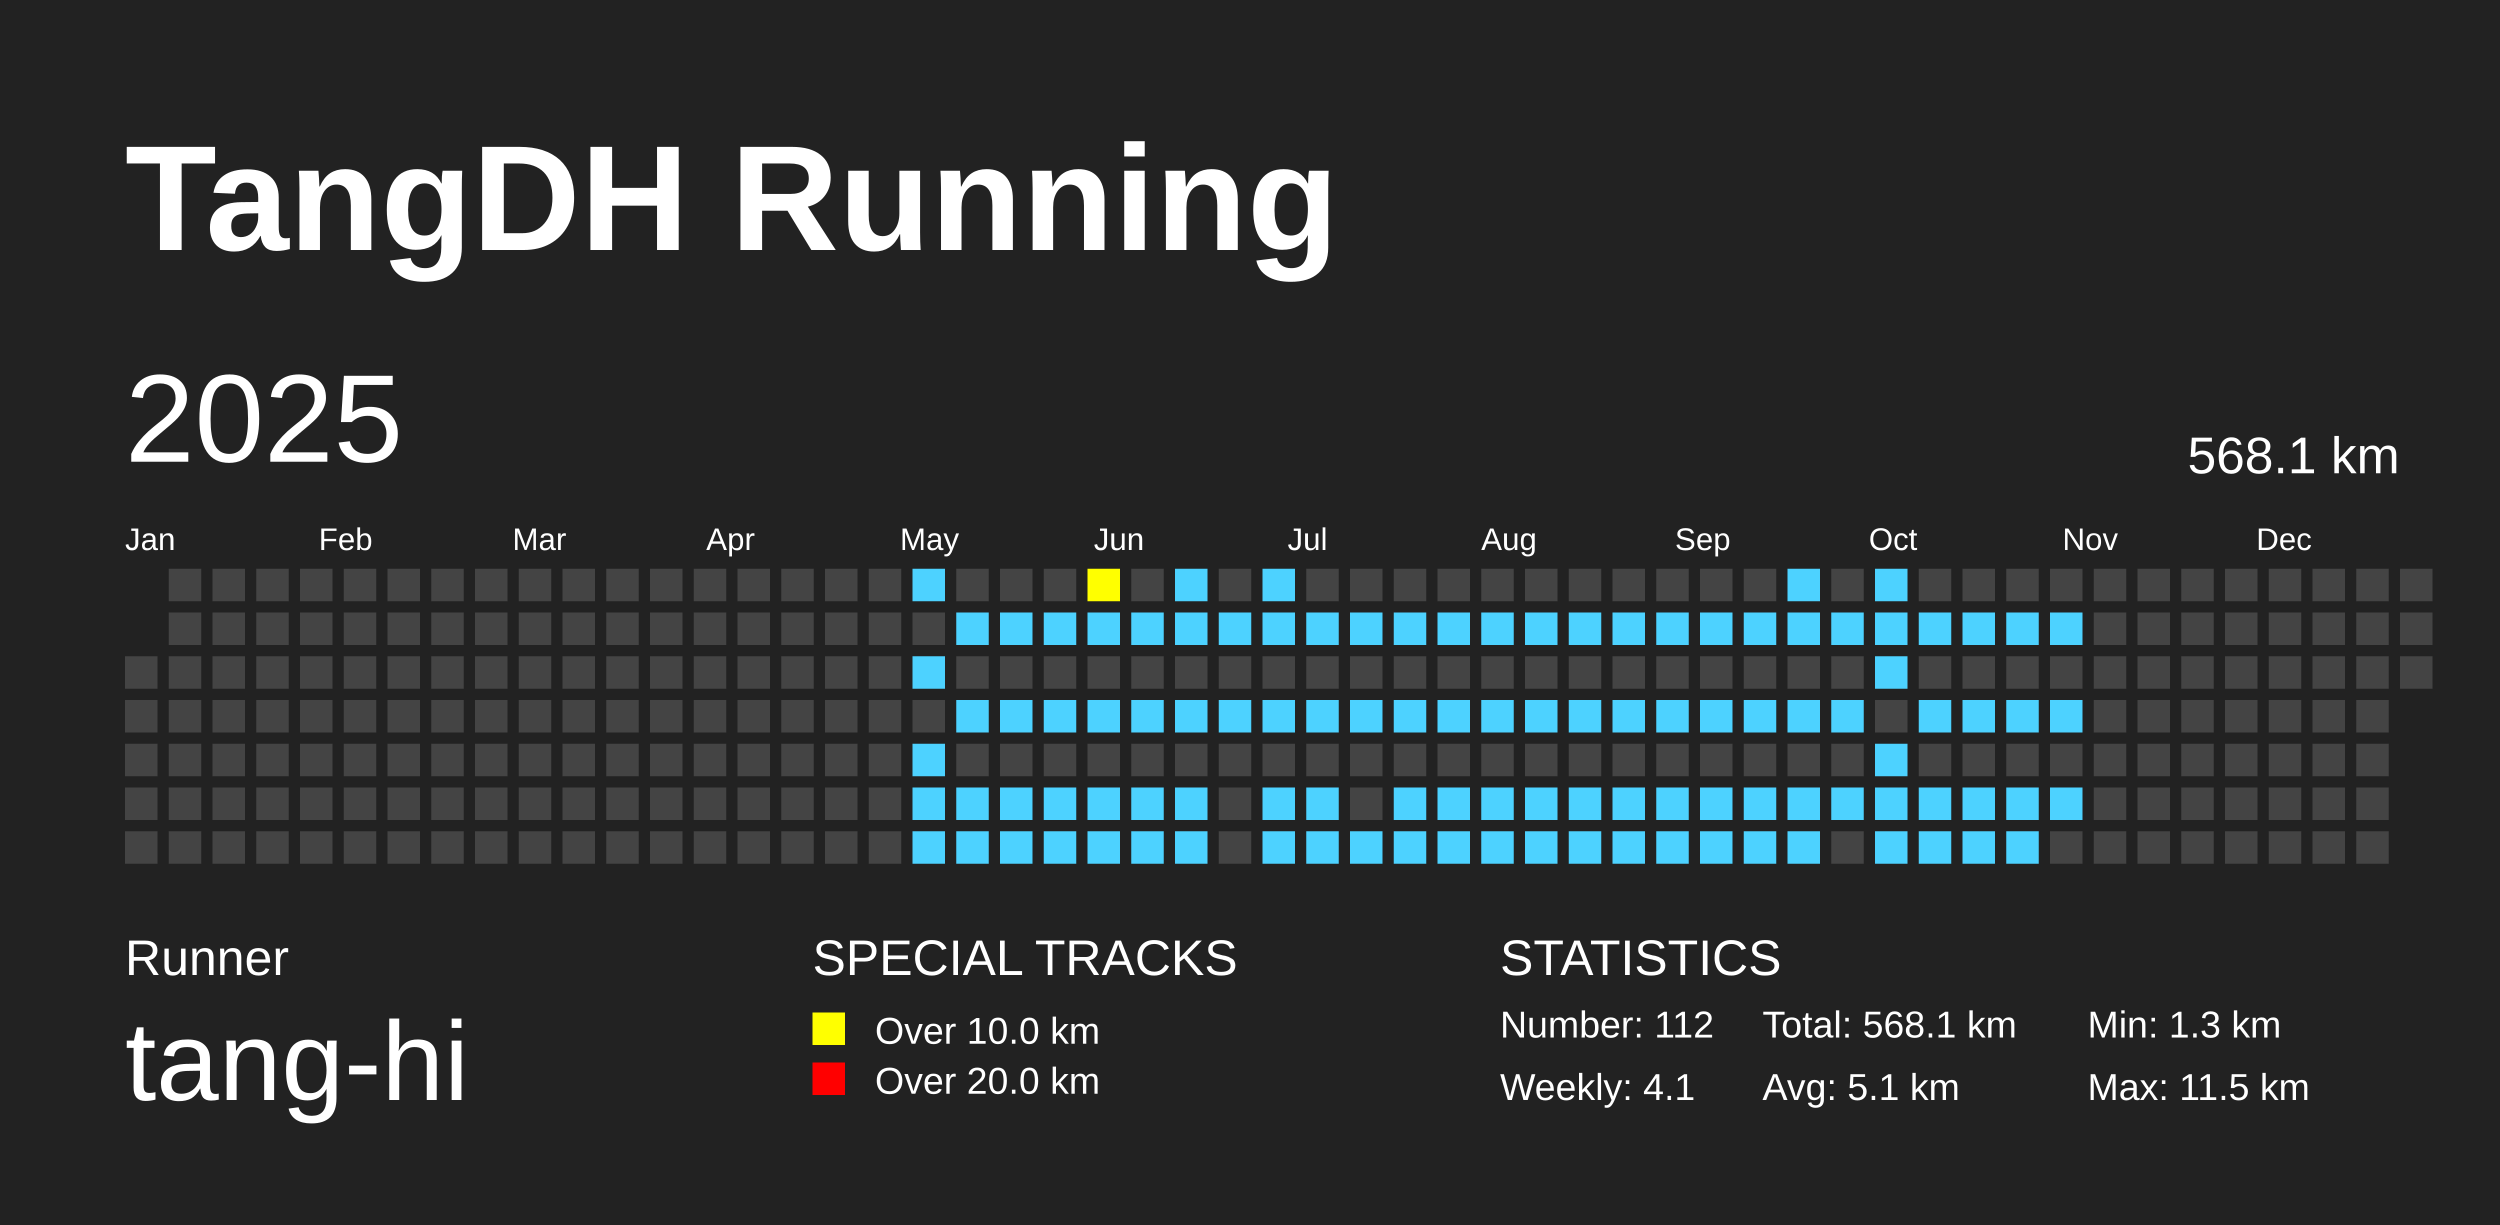
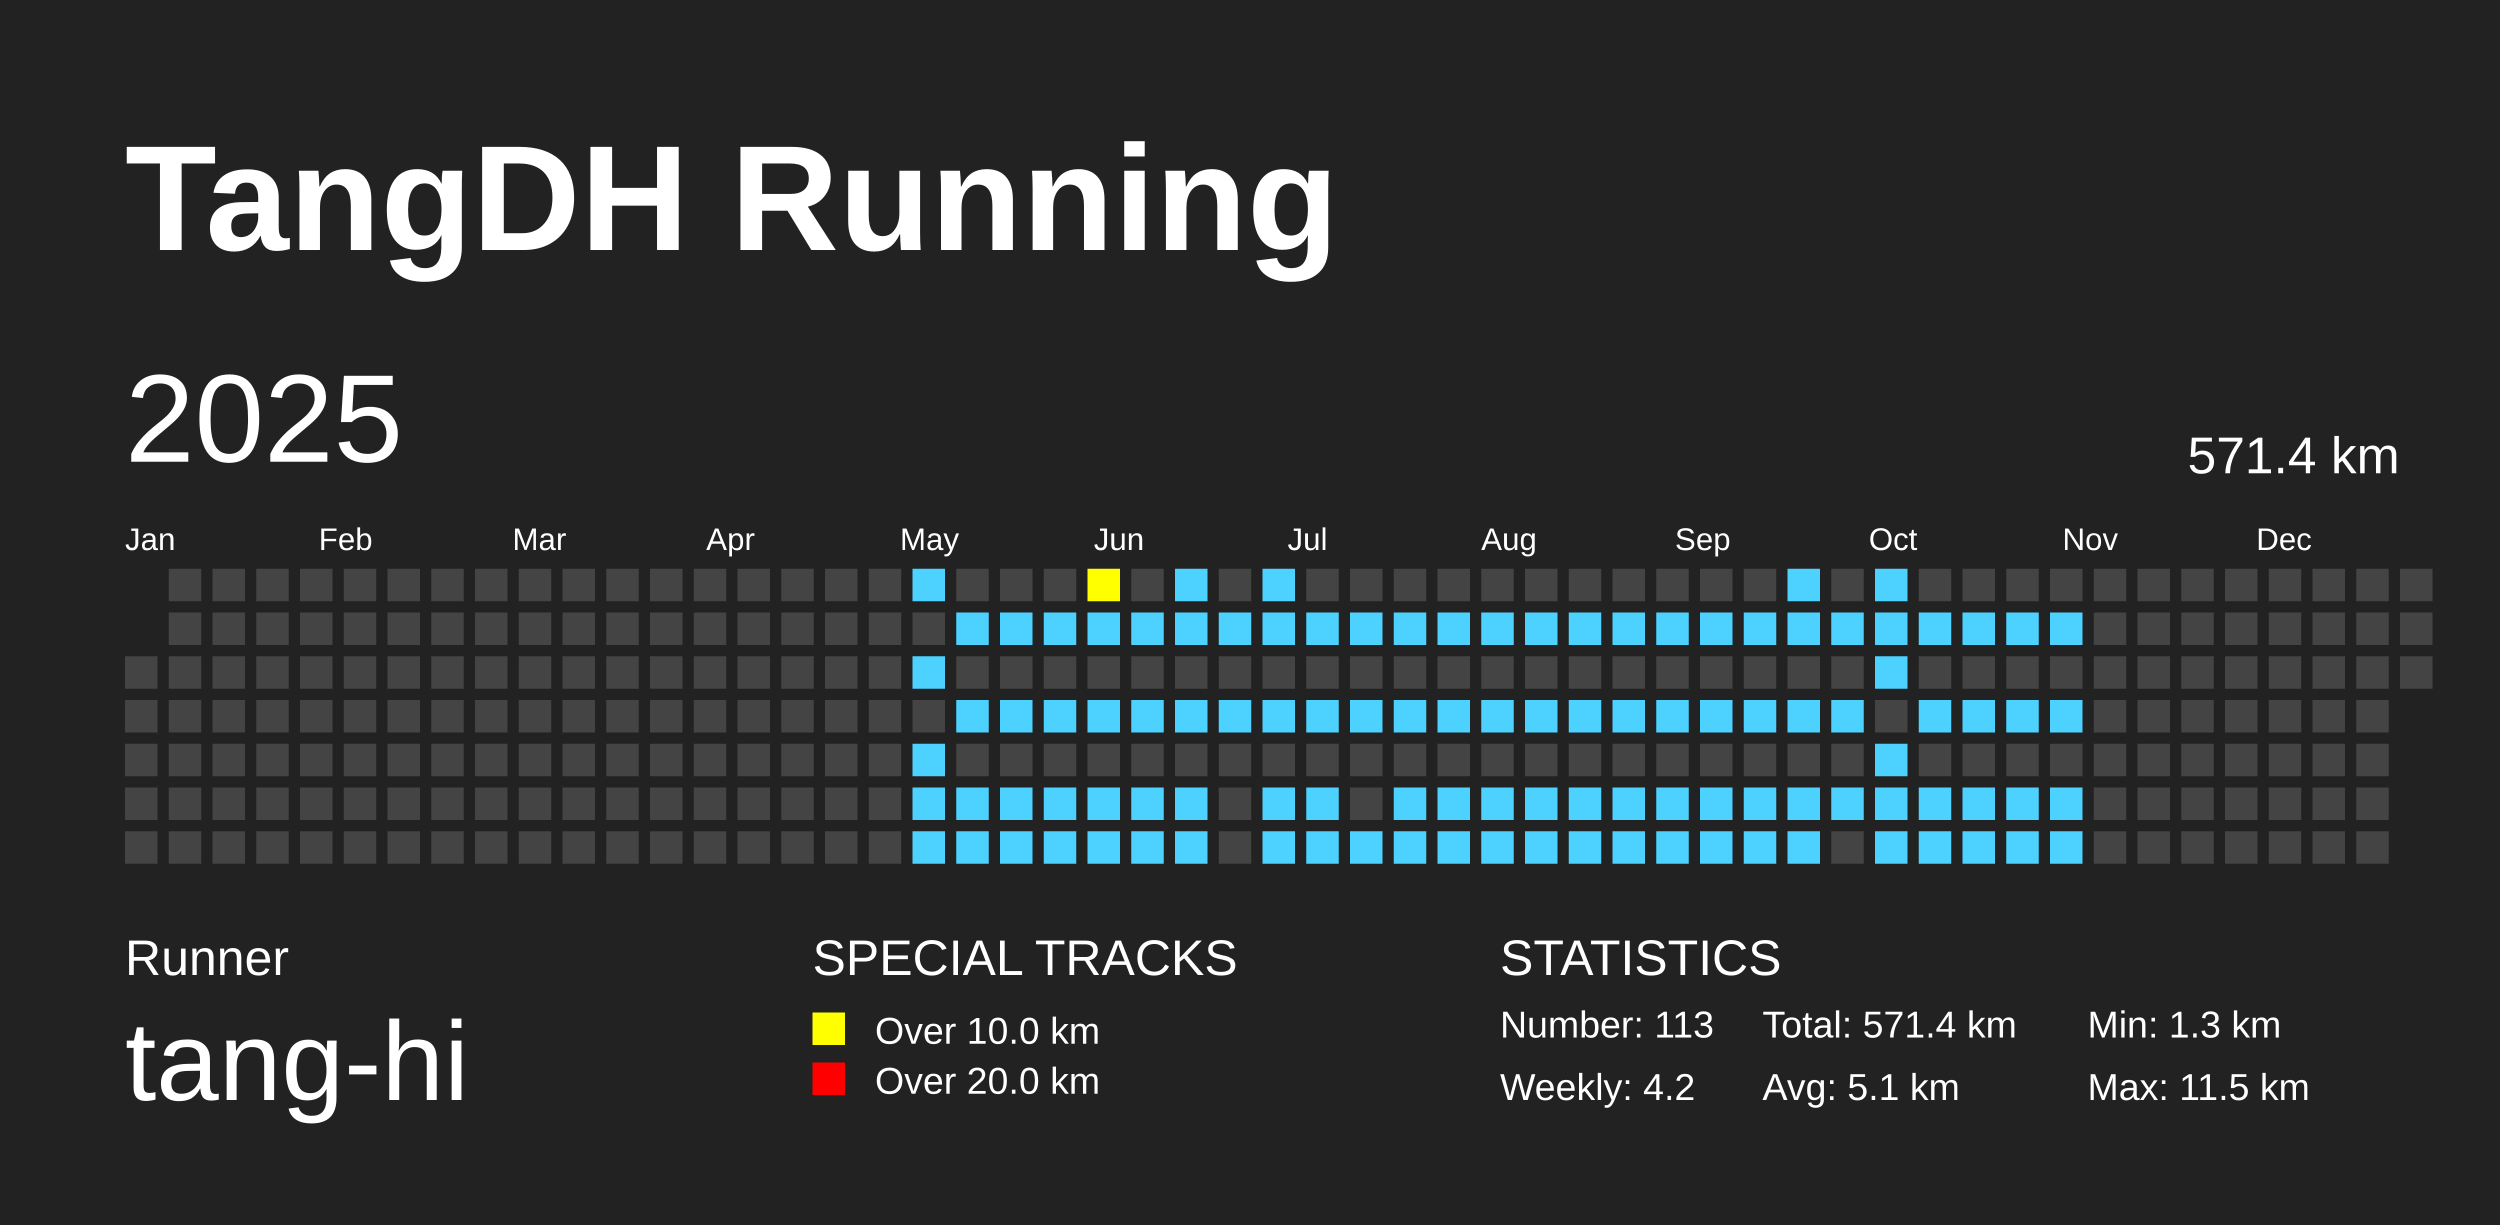
<svg xmlns="http://www.w3.org/2000/svg" baseProfile="full" height="98mm" version="1.1" viewBox="0,0,200,98" width="200mm">
  <defs />
  <rect fill="#222222" height="98" width="200" x="0" y="0" />
  <text fill="#FFFFFF" style="font-size:12px; font-family:Arial; font-weight:bold;" x="10" y="20">TangDH Running</text>
  <text fill="#FFFFFF" style="font-size:4px; font-family:Arial" x="10" y="78">Runner</text>
  <text fill="#FFFFFF" style="font-size:9px; font-family:Arial" x="10" y="88">tang-hi</text>
  <text fill="#FFFFFF" style="font-size:4px; font-family:Arial" x="65" y="78">SPECIAL TRACKS</text>
  <rect fill="yellow" height="2.6" width="2.6" x="65" y="81" />
  <text fill="#FFFFFF" style="font-size:3px; font-family:Arial" x="70" y="83.5">Over 10.0 km</text>
  <rect fill="red" height="2.6" width="2.6" x="65" y="85" />
  <text fill="#FFFFFF" style="font-size:3px; font-family:Arial" x="70" y="87.5">Over 20.0 km</text>
  <text fill="#FFFFFF" style="font-size:4px; font-family:Arial" x="120" y="78">STATISTICS</text>
-   <text fill="#FFFFFF" style="font-size:3px; font-family:Arial" x="120" y="83">Number: 112</text>
-   <text fill="#FFFFFF" style="font-size:3px; font-family:Arial" x="120" y="88">Weekly: 4.1</text>
-   <text fill="#FFFFFF" style="font-size:3px; font-family:Arial" x="141" y="83">Total: 568.1 km</text>
+   <text fill="#FFFFFF" style="font-size:3px; font-family:Arial" x="120" y="83">Number: 113</text>
+   <text fill="#FFFFFF" style="font-size:3px; font-family:Arial" x="120" y="88">Weekly: 4.2</text>
+   <text fill="#FFFFFF" style="font-size:3px; font-family:Arial" x="141" y="83">Total: 571.4 km</text>
  <text fill="#FFFFFF" style="font-size:3px; font-family:Arial" x="141" y="88">Avg: 5.1 km</text>
  <text fill="#FFFFFF" style="font-size:3px; font-family:Arial" x="167" y="83">Min: 1.3 km</text>
  <text fill="#FFFFFF" style="font-size:3px; font-family:Arial" x="167" y="88">Max: 11.5 km</text>
  <text dominant-baseline="hanging" fill="#FFFFFF" style="font-size:10.0px; font-family:Arial;" x="10" y="30">2025</text>
-   <text dominant-baseline="hanging" fill="#FFFFFF" style="font-size:4.125px; font-family:Arial;" x="175" y="35">568.1 km</text>
+   <text dominant-baseline="hanging" fill="#FFFFFF" style="font-size:4.125px; font-family:Arial;" x="175" y="35">571.4 km</text>
  <text fill="#FFFFFF" style="font-size:2.5px; font-family:Arial" x="10.0" y="44">Jan</text>
  <text fill="#FFFFFF" style="font-size:2.5px; font-family:Arial" x="25.5" y="44">Feb</text>
  <text fill="#FFFFFF" style="font-size:2.5px; font-family:Arial" x="41.0" y="44">Mar</text>
  <text fill="#FFFFFF" style="font-size:2.5px; font-family:Arial" x="56.5" y="44">Apr</text>
  <text fill="#FFFFFF" style="font-size:2.5px; font-family:Arial" x="72.0" y="44">May</text>
  <text fill="#FFFFFF" style="font-size:2.5px; font-family:Arial" x="87.5" y="44">Jun</text>
  <text fill="#FFFFFF" style="font-size:2.5px; font-family:Arial" x="103.0" y="44">Jul</text>
  <text fill="#FFFFFF" style="font-size:2.5px; font-family:Arial" x="118.5" y="44">Aug</text>
  <text fill="#FFFFFF" style="font-size:2.5px; font-family:Arial" x="134.0" y="44">Sep</text>
  <text fill="#FFFFFF" style="font-size:2.5px; font-family:Arial" x="149.5" y="44">Oct</text>
  <text fill="#FFFFFF" style="font-size:2.5px; font-family:Arial" x="165.0" y="44">Nov</text>
  <text fill="#FFFFFF" style="font-size:2.5px; font-family:Arial" x="180.5" y="44">Dec</text>
  <rect fill="#444444" height="2.6" width="2.6" x="10.0" y="52.5" />
  <rect fill="#444444" height="2.6" width="2.6" x="10.0" y="56.0" />
  <rect fill="#444444" height="2.6" width="2.6" x="10.0" y="59.5" />
  <rect fill="#444444" height="2.6" width="2.6" x="10.0" y="63.0" />
  <rect fill="#444444" height="2.6" width="2.6" x="10.0" y="66.5" />
  <rect fill="#444444" height="2.6" width="2.6" x="13.5" y="45.5" />
  <rect fill="#444444" height="2.6" width="2.6" x="13.5" y="49.0" />
  <rect fill="#444444" height="2.6" width="2.6" x="13.5" y="52.5" />
  <rect fill="#444444" height="2.6" width="2.6" x="13.5" y="56.0" />
  <rect fill="#444444" height="2.6" width="2.6" x="13.5" y="59.5" />
  <rect fill="#444444" height="2.6" width="2.6" x="13.5" y="63.0" />
  <rect fill="#444444" height="2.6" width="2.6" x="13.5" y="66.5" />
  <rect fill="#444444" height="2.6" width="2.6" x="17.0" y="45.5" />
  <rect fill="#444444" height="2.6" width="2.6" x="17.0" y="49.0" />
  <rect fill="#444444" height="2.6" width="2.6" x="17.0" y="52.5" />
  <rect fill="#444444" height="2.6" width="2.6" x="17.0" y="56.0" />
  <rect fill="#444444" height="2.6" width="2.6" x="17.0" y="59.5" />
  <rect fill="#444444" height="2.6" width="2.6" x="17.0" y="63.0" />
  <rect fill="#444444" height="2.6" width="2.6" x="17.0" y="66.5" />
  <rect fill="#444444" height="2.6" width="2.6" x="20.5" y="45.5" />
  <rect fill="#444444" height="2.6" width="2.6" x="20.5" y="49.0" />
  <rect fill="#444444" height="2.6" width="2.6" x="20.5" y="52.5" />
  <rect fill="#444444" height="2.6" width="2.6" x="20.5" y="56.0" />
  <rect fill="#444444" height="2.6" width="2.6" x="20.5" y="59.5" />
  <rect fill="#444444" height="2.6" width="2.6" x="20.5" y="63.0" />
  <rect fill="#444444" height="2.6" width="2.6" x="20.5" y="66.5" />
  <rect fill="#444444" height="2.6" width="2.6" x="24.0" y="45.5" />
  <rect fill="#444444" height="2.6" width="2.6" x="24.0" y="49.0" />
  <rect fill="#444444" height="2.6" width="2.6" x="24.0" y="52.5" />
  <rect fill="#444444" height="2.6" width="2.6" x="24.0" y="56.0" />
  <rect fill="#444444" height="2.6" width="2.6" x="24.0" y="59.5" />
  <rect fill="#444444" height="2.6" width="2.6" x="24.0" y="63.0" />
  <rect fill="#444444" height="2.6" width="2.6" x="24.0" y="66.5" />
  <rect fill="#444444" height="2.6" width="2.6" x="27.5" y="45.5" />
  <rect fill="#444444" height="2.6" width="2.6" x="27.5" y="49.0" />
  <rect fill="#444444" height="2.6" width="2.6" x="27.5" y="52.5" />
  <rect fill="#444444" height="2.6" width="2.6" x="27.5" y="56.0" />
  <rect fill="#444444" height="2.6" width="2.6" x="27.5" y="59.5" />
  <rect fill="#444444" height="2.6" width="2.6" x="27.5" y="63.0" />
  <rect fill="#444444" height="2.6" width="2.6" x="27.5" y="66.5" />
  <rect fill="#444444" height="2.6" width="2.6" x="31.0" y="45.5" />
  <rect fill="#444444" height="2.6" width="2.6" x="31.0" y="49.0" />
  <rect fill="#444444" height="2.6" width="2.6" x="31.0" y="52.5" />
  <rect fill="#444444" height="2.6" width="2.6" x="31.0" y="56.0" />
  <rect fill="#444444" height="2.6" width="2.6" x="31.0" y="59.5" />
  <rect fill="#444444" height="2.6" width="2.6" x="31.0" y="63.0" />
  <rect fill="#444444" height="2.6" width="2.6" x="31.0" y="66.5" />
  <rect fill="#444444" height="2.6" width="2.6" x="34.5" y="45.5" />
  <rect fill="#444444" height="2.6" width="2.6" x="34.5" y="49.0" />
  <rect fill="#444444" height="2.6" width="2.6" x="34.5" y="52.5" />
  <rect fill="#444444" height="2.6" width="2.6" x="34.5" y="56.0" />
  <rect fill="#444444" height="2.6" width="2.6" x="34.5" y="59.5" />
  <rect fill="#444444" height="2.6" width="2.6" x="34.5" y="63.0" />
  <rect fill="#444444" height="2.6" width="2.6" x="34.5" y="66.5" />
  <rect fill="#444444" height="2.6" width="2.6" x="38.0" y="45.5" />
  <rect fill="#444444" height="2.6" width="2.6" x="38.0" y="49.0" />
  <rect fill="#444444" height="2.6" width="2.6" x="38.0" y="52.5" />
  <rect fill="#444444" height="2.6" width="2.6" x="38.0" y="56.0" />
  <rect fill="#444444" height="2.6" width="2.6" x="38.0" y="59.5" />
  <rect fill="#444444" height="2.6" width="2.6" x="38.0" y="63.0" />
  <rect fill="#444444" height="2.6" width="2.6" x="38.0" y="66.5" />
  <rect fill="#444444" height="2.6" width="2.6" x="41.5" y="45.5" />
  <rect fill="#444444" height="2.6" width="2.6" x="41.5" y="49.0" />
  <rect fill="#444444" height="2.6" width="2.6" x="41.5" y="52.5" />
  <rect fill="#444444" height="2.6" width="2.6" x="41.5" y="56.0" />
  <rect fill="#444444" height="2.6" width="2.6" x="41.5" y="59.5" />
  <rect fill="#444444" height="2.6" width="2.6" x="41.5" y="63.0" />
  <rect fill="#444444" height="2.6" width="2.6" x="41.5" y="66.5" />
  <rect fill="#444444" height="2.6" width="2.6" x="45.0" y="45.5" />
  <rect fill="#444444" height="2.6" width="2.6" x="45.0" y="49.0" />
  <rect fill="#444444" height="2.6" width="2.6" x="45.0" y="52.5" />
  <rect fill="#444444" height="2.6" width="2.6" x="45.0" y="56.0" />
  <rect fill="#444444" height="2.6" width="2.6" x="45.0" y="59.5" />
  <rect fill="#444444" height="2.6" width="2.6" x="45.0" y="63.0" />
  <rect fill="#444444" height="2.6" width="2.6" x="45.0" y="66.5" />
  <rect fill="#444444" height="2.6" width="2.6" x="48.5" y="45.5" />
  <rect fill="#444444" height="2.6" width="2.6" x="48.5" y="49.0" />
  <rect fill="#444444" height="2.6" width="2.6" x="48.5" y="52.5" />
  <rect fill="#444444" height="2.6" width="2.6" x="48.5" y="56.0" />
  <rect fill="#444444" height="2.6" width="2.6" x="48.5" y="59.5" />
  <rect fill="#444444" height="2.6" width="2.6" x="48.5" y="63.0" />
  <rect fill="#444444" height="2.6" width="2.6" x="48.5" y="66.5" />
  <rect fill="#444444" height="2.6" width="2.6" x="52.0" y="45.5" />
  <rect fill="#444444" height="2.6" width="2.6" x="52.0" y="49.0" />
  <rect fill="#444444" height="2.6" width="2.6" x="52.0" y="52.5" />
  <rect fill="#444444" height="2.6" width="2.6" x="52.0" y="56.0" />
  <rect fill="#444444" height="2.6" width="2.6" x="52.0" y="59.5" />
  <rect fill="#444444" height="2.6" width="2.6" x="52.0" y="63.0" />
  <rect fill="#444444" height="2.6" width="2.6" x="52.0" y="66.5" />
  <rect fill="#444444" height="2.6" width="2.6" x="55.5" y="45.5" />
  <rect fill="#444444" height="2.6" width="2.6" x="55.5" y="49.0" />
  <rect fill="#444444" height="2.6" width="2.6" x="55.5" y="52.5" />
  <rect fill="#444444" height="2.6" width="2.6" x="55.5" y="56.0" />
  <rect fill="#444444" height="2.6" width="2.6" x="55.5" y="59.5" />
  <rect fill="#444444" height="2.6" width="2.6" x="55.5" y="63.0" />
  <rect fill="#444444" height="2.6" width="2.6" x="55.5" y="66.5" />
  <rect fill="#444444" height="2.6" width="2.6" x="59.0" y="45.5" />
  <rect fill="#444444" height="2.6" width="2.6" x="59.0" y="49.0" />
  <rect fill="#444444" height="2.6" width="2.6" x="59.0" y="52.5" />
  <rect fill="#444444" height="2.6" width="2.6" x="59.0" y="56.0" />
  <rect fill="#444444" height="2.6" width="2.6" x="59.0" y="59.5" />
  <rect fill="#444444" height="2.6" width="2.6" x="59.0" y="63.0" />
  <rect fill="#444444" height="2.6" width="2.6" x="59.0" y="66.5" />
  <rect fill="#444444" height="2.6" width="2.6" x="62.5" y="45.5" />
  <rect fill="#444444" height="2.6" width="2.6" x="62.5" y="49.0" />
  <rect fill="#444444" height="2.6" width="2.6" x="62.5" y="52.5" />
  <rect fill="#444444" height="2.6" width="2.6" x="62.5" y="56.0" />
  <rect fill="#444444" height="2.6" width="2.6" x="62.5" y="59.5" />
  <rect fill="#444444" height="2.6" width="2.6" x="62.5" y="63.0" />
  <rect fill="#444444" height="2.6" width="2.6" x="62.5" y="66.5" />
  <rect fill="#444444" height="2.6" width="2.6" x="66.0" y="45.5" />
  <rect fill="#444444" height="2.6" width="2.6" x="66.0" y="49.0" />
  <rect fill="#444444" height="2.6" width="2.6" x="66.0" y="52.5" />
  <rect fill="#444444" height="2.6" width="2.6" x="66.0" y="56.0" />
  <rect fill="#444444" height="2.6" width="2.6" x="66.0" y="59.5" />
  <rect fill="#444444" height="2.6" width="2.6" x="66.0" y="63.0" />
  <rect fill="#444444" height="2.6" width="2.6" x="66.0" y="66.5" />
  <rect fill="#444444" height="2.6" width="2.6" x="69.5" y="45.5" />
  <rect fill="#444444" height="2.6" width="2.6" x="69.5" y="49.0" />
  <rect fill="#444444" height="2.6" width="2.6" x="69.5" y="52.5" />
  <rect fill="#444444" height="2.6" width="2.6" x="69.5" y="56.0" />
  <rect fill="#444444" height="2.6" width="2.6" x="69.5" y="59.5" />
  <rect fill="#444444" height="2.6" width="2.6" x="69.5" y="63.0" />
  <rect fill="#444444" height="2.6" width="2.6" x="69.5" y="66.5" />
  <rect fill="#4DD2FF" height="2.6" width="2.6" x="73.0" y="45.5" />
  <rect fill="#444444" height="2.6" width="2.6" x="73.0" y="49.0" />
  <rect fill="#4DD2FF" height="2.6" width="2.6" x="73.0" y="52.5" />
  <rect fill="#444444" height="2.6" width="2.6" x="73.0" y="56.0" />
  <rect fill="#4DD2FF" height="2.6" width="2.6" x="73.0" y="59.5" />
  <rect fill="#4DD2FF" height="2.6" width="2.6" x="73.0" y="63.0" />
  <rect fill="#4DD2FF" height="2.6" width="2.6" x="73.0" y="66.5" />
  <rect fill="#444444" height="2.6" width="2.6" x="76.5" y="45.5" />
  <rect fill="#4DD2FF" height="2.6" width="2.6" x="76.5" y="49.0" />
  <rect fill="#444444" height="2.6" width="2.6" x="76.5" y="52.5" />
  <rect fill="#4DD2FF" height="2.6" width="2.6" x="76.5" y="56.0" />
  <rect fill="#444444" height="2.6" width="2.6" x="76.5" y="59.5" />
  <rect fill="#4DD2FF" height="2.6" width="2.6" x="76.5" y="63.0" />
  <rect fill="#4DD2FF" height="2.6" width="2.6" x="76.5" y="66.5" />
  <rect fill="#444444" height="2.6" width="2.6" x="80.0" y="45.5" />
  <rect fill="#4DD2FF" height="2.6" width="2.6" x="80.0" y="49.0" />
  <rect fill="#444444" height="2.6" width="2.6" x="80.0" y="52.5" />
  <rect fill="#4DD2FF" height="2.6" width="2.6" x="80.0" y="56.0" />
  <rect fill="#444444" height="2.6" width="2.6" x="80.0" y="59.5" />
  <rect fill="#4DD2FF" height="2.6" width="2.6" x="80.0" y="63.0" />
  <rect fill="#4DD2FF" height="2.6" width="2.6" x="80.0" y="66.5" />
  <rect fill="#444444" height="2.6" width="2.6" x="83.5" y="45.5" />
  <rect fill="#4DD2FF" height="2.6" width="2.6" x="83.5" y="49.0" />
  <rect fill="#444444" height="2.6" width="2.6" x="83.5" y="52.5" />
  <rect fill="#4DD2FF" height="2.6" width="2.6" x="83.5" y="56.0" />
  <rect fill="#444444" height="2.6" width="2.6" x="83.5" y="59.5" />
  <rect fill="#4DD2FF" height="2.6" width="2.6" x="83.5" y="63.0" />
  <rect fill="#4DD2FF" height="2.6" width="2.6" x="83.5" y="66.5" />
  <rect fill="yellow" height="2.6" width="2.6" x="87.0" y="45.5" />
  <rect fill="#4DD2FF" height="2.6" width="2.6" x="87.0" y="49.0" />
  <rect fill="#444444" height="2.6" width="2.6" x="87.0" y="52.5" />
  <rect fill="#4DD2FF" height="2.6" width="2.6" x="87.0" y="56.0" />
  <rect fill="#444444" height="2.6" width="2.6" x="87.0" y="59.5" />
  <rect fill="#4DD2FF" height="2.6" width="2.6" x="87.0" y="63.0" />
  <rect fill="#4DD2FF" height="2.6" width="2.6" x="87.0" y="66.5" />
  <rect fill="#444444" height="2.6" width="2.6" x="90.5" y="45.5" />
  <rect fill="#4DD2FF" height="2.6" width="2.6" x="90.5" y="49.0" />
  <rect fill="#444444" height="2.6" width="2.6" x="90.5" y="52.5" />
  <rect fill="#4DD2FF" height="2.6" width="2.6" x="90.5" y="56.0" />
  <rect fill="#444444" height="2.6" width="2.6" x="90.5" y="59.5" />
  <rect fill="#4DD2FF" height="2.6" width="2.6" x="90.5" y="63.0" />
  <rect fill="#4DD2FF" height="2.6" width="2.6" x="90.5" y="66.5" />
  <rect fill="#4DD2FF" height="2.6" width="2.6" x="94.0" y="45.5" />
  <rect fill="#4DD2FF" height="2.6" width="2.6" x="94.0" y="49.0" />
  <rect fill="#444444" height="2.6" width="2.6" x="94.0" y="52.5" />
  <rect fill="#4DD2FF" height="2.6" width="2.6" x="94.0" y="56.0" />
  <rect fill="#444444" height="2.6" width="2.6" x="94.0" y="59.5" />
  <rect fill="#4DD2FF" height="2.6" width="2.6" x="94.0" y="63.0" />
  <rect fill="#4DD2FF" height="2.6" width="2.6" x="94.0" y="66.5" />
  <rect fill="#444444" height="2.6" width="2.6" x="97.5" y="45.5" />
  <rect fill="#4DD2FF" height="2.6" width="2.6" x="97.5" y="49.0" />
  <rect fill="#444444" height="2.6" width="2.6" x="97.5" y="52.5" />
  <rect fill="#4DD2FF" height="2.6" width="2.6" x="97.5" y="56.0" />
  <rect fill="#444444" height="2.6" width="2.6" x="97.5" y="59.5" />
  <rect fill="#444444" height="2.6" width="2.6" x="97.5" y="63.0" />
  <rect fill="#444444" height="2.6" width="2.6" x="97.5" y="66.5" />
  <rect fill="#4DD2FF" height="2.6" width="2.6" x="101.0" y="45.5" />
  <rect fill="#4DD2FF" height="2.6" width="2.6" x="101.0" y="49.0" />
  <rect fill="#444444" height="2.6" width="2.6" x="101.0" y="52.5" />
  <rect fill="#4DD2FF" height="2.6" width="2.6" x="101.0" y="56.0" />
  <rect fill="#444444" height="2.6" width="2.6" x="101.0" y="59.5" />
  <rect fill="#4DD2FF" height="2.6" width="2.6" x="101.0" y="63.0" />
  <rect fill="#4DD2FF" height="2.6" width="2.6" x="101.0" y="66.5" />
  <rect fill="#444444" height="2.6" width="2.6" x="104.5" y="45.5" />
  <rect fill="#4DD2FF" height="2.6" width="2.6" x="104.5" y="49.0" />
  <rect fill="#444444" height="2.6" width="2.6" x="104.5" y="52.5" />
  <rect fill="#4DD2FF" height="2.6" width="2.6" x="104.5" y="56.0" />
  <rect fill="#444444" height="2.6" width="2.6" x="104.5" y="59.5" />
  <rect fill="#4DD2FF" height="2.6" width="2.6" x="104.5" y="63.0" />
  <rect fill="#4DD2FF" height="2.6" width="2.6" x="104.5" y="66.5" />
  <rect fill="#444444" height="2.6" width="2.6" x="108.0" y="45.5" />
  <rect fill="#4DD2FF" height="2.6" width="2.6" x="108.0" y="49.0" />
  <rect fill="#444444" height="2.6" width="2.6" x="108.0" y="52.5" />
  <rect fill="#4DD2FF" height="2.6" width="2.6" x="108.0" y="56.0" />
  <rect fill="#444444" height="2.6" width="2.6" x="108.0" y="59.5" />
  <rect fill="#444444" height="2.6" width="2.6" x="108.0" y="63.0" />
  <rect fill="#4DD2FF" height="2.6" width="2.6" x="108.0" y="66.5" />
  <rect fill="#444444" height="2.6" width="2.6" x="111.5" y="45.5" />
  <rect fill="#4DD2FF" height="2.6" width="2.6" x="111.5" y="49.0" />
  <rect fill="#444444" height="2.6" width="2.6" x="111.5" y="52.5" />
  <rect fill="#4DD2FF" height="2.6" width="2.6" x="111.5" y="56.0" />
  <rect fill="#444444" height="2.6" width="2.6" x="111.5" y="59.5" />
  <rect fill="#4DD2FF" height="2.6" width="2.6" x="111.5" y="63.0" />
  <rect fill="#4DD2FF" height="2.6" width="2.6" x="111.5" y="66.5" />
  <rect fill="#444444" height="2.6" width="2.6" x="115.0" y="45.5" />
  <rect fill="#4DD2FF" height="2.6" width="2.6" x="115.0" y="49.0" />
  <rect fill="#444444" height="2.6" width="2.6" x="115.0" y="52.5" />
  <rect fill="#4DD2FF" height="2.6" width="2.6" x="115.0" y="56.0" />
  <rect fill="#444444" height="2.6" width="2.6" x="115.0" y="59.5" />
  <rect fill="#4DD2FF" height="2.6" width="2.6" x="115.0" y="63.0" />
  <rect fill="#4DD2FF" height="2.6" width="2.6" x="115.0" y="66.5" />
  <rect fill="#444444" height="2.6" width="2.6" x="118.5" y="45.5" />
  <rect fill="#4DD2FF" height="2.6" width="2.6" x="118.5" y="49.0" />
  <rect fill="#444444" height="2.6" width="2.6" x="118.5" y="52.5" />
  <rect fill="#4DD2FF" height="2.6" width="2.6" x="118.5" y="56.0" />
  <rect fill="#444444" height="2.6" width="2.6" x="118.5" y="59.5" />
  <rect fill="#4DD2FF" height="2.6" width="2.6" x="118.5" y="63.0" />
  <rect fill="#4DD2FF" height="2.6" width="2.6" x="118.5" y="66.5" />
  <rect fill="#444444" height="2.6" width="2.6" x="122.0" y="45.5" />
  <rect fill="#4DD2FF" height="2.6" width="2.6" x="122.0" y="49.0" />
  <rect fill="#444444" height="2.6" width="2.6" x="122.0" y="52.5" />
  <rect fill="#4DD2FF" height="2.6" width="2.6" x="122.0" y="56.0" />
  <rect fill="#444444" height="2.6" width="2.6" x="122.0" y="59.5" />
  <rect fill="#4DD2FF" height="2.6" width="2.6" x="122.0" y="63.0" />
  <rect fill="#4DD2FF" height="2.6" width="2.6" x="122.0" y="66.5" />
  <rect fill="#444444" height="2.6" width="2.6" x="125.5" y="45.5" />
  <rect fill="#4DD2FF" height="2.6" width="2.6" x="125.5" y="49.0" />
  <rect fill="#444444" height="2.6" width="2.6" x="125.5" y="52.5" />
  <rect fill="#4DD2FF" height="2.6" width="2.6" x="125.5" y="56.0" />
  <rect fill="#444444" height="2.6" width="2.6" x="125.5" y="59.5" />
  <rect fill="#4DD2FF" height="2.6" width="2.6" x="125.5" y="63.0" />
  <rect fill="#4DD2FF" height="2.6" width="2.6" x="125.5" y="66.5" />
  <rect fill="#444444" height="2.6" width="2.6" x="129.0" y="45.5" />
  <rect fill="#4DD2FF" height="2.6" width="2.6" x="129.0" y="49.0" />
  <rect fill="#444444" height="2.6" width="2.6" x="129.0" y="52.5" />
  <rect fill="#4DD2FF" height="2.6" width="2.6" x="129.0" y="56.0" />
  <rect fill="#444444" height="2.6" width="2.6" x="129.0" y="59.5" />
  <rect fill="#4DD2FF" height="2.6" width="2.6" x="129.0" y="63.0" />
  <rect fill="#4DD2FF" height="2.6" width="2.6" x="129.0" y="66.5" />
  <rect fill="#444444" height="2.6" width="2.6" x="132.5" y="45.5" />
  <rect fill="#4DD2FF" height="2.6" width="2.6" x="132.5" y="49.0" />
  <rect fill="#444444" height="2.6" width="2.6" x="132.5" y="52.5" />
  <rect fill="#4DD2FF" height="2.6" width="2.6" x="132.5" y="56.0" />
  <rect fill="#444444" height="2.6" width="2.6" x="132.5" y="59.5" />
  <rect fill="#4DD2FF" height="2.6" width="2.6" x="132.5" y="63.0" />
  <rect fill="#4DD2FF" height="2.6" width="2.6" x="132.5" y="66.5" />
  <rect fill="#444444" height="2.6" width="2.6" x="136.0" y="45.5" />
  <rect fill="#4DD2FF" height="2.6" width="2.6" x="136.0" y="49.0" />
  <rect fill="#444444" height="2.6" width="2.6" x="136.0" y="52.5" />
  <rect fill="#4DD2FF" height="2.6" width="2.6" x="136.0" y="56.0" />
  <rect fill="#444444" height="2.6" width="2.6" x="136.0" y="59.5" />
  <rect fill="#4DD2FF" height="2.6" width="2.6" x="136.0" y="63.0" />
  <rect fill="#4DD2FF" height="2.6" width="2.6" x="136.0" y="66.5" />
  <rect fill="#444444" height="2.6" width="2.6" x="139.5" y="45.5" />
  <rect fill="#4DD2FF" height="2.6" width="2.6" x="139.5" y="49.0" />
  <rect fill="#444444" height="2.6" width="2.6" x="139.5" y="52.5" />
  <rect fill="#4DD2FF" height="2.6" width="2.6" x="139.5" y="56.0" />
  <rect fill="#444444" height="2.6" width="2.6" x="139.5" y="59.5" />
  <rect fill="#4DD2FF" height="2.6" width="2.6" x="139.5" y="63.0" />
  <rect fill="#4DD2FF" height="2.6" width="2.6" x="139.5" y="66.5" />
  <rect fill="#4DD2FF" height="2.6" width="2.6" x="143.0" y="45.5" />
  <rect fill="#4DD2FF" height="2.6" width="2.6" x="143.0" y="49.0" />
  <rect fill="#444444" height="2.6" width="2.6" x="143.0" y="52.5" />
  <rect fill="#4DD2FF" height="2.6" width="2.6" x="143.0" y="56.0" />
  <rect fill="#444444" height="2.6" width="2.6" x="143.0" y="59.5" />
  <rect fill="#4DD2FF" height="2.6" width="2.6" x="143.0" y="63.0" />
  <rect fill="#4DD2FF" height="2.6" width="2.6" x="143.0" y="66.5" />
  <rect fill="#444444" height="2.6" width="2.6" x="146.5" y="45.5" />
  <rect fill="#4DD2FF" height="2.6" width="2.6" x="146.5" y="49.0" />
  <rect fill="#444444" height="2.6" width="2.6" x="146.5" y="52.5" />
  <rect fill="#4DD2FF" height="2.6" width="2.6" x="146.5" y="56.0" />
  <rect fill="#444444" height="2.6" width="2.6" x="146.5" y="59.5" />
  <rect fill="#4DD2FF" height="2.6" width="2.6" x="146.5" y="63.0" />
  <rect fill="#444444" height="2.6" width="2.6" x="146.5" y="66.5" />
  <rect fill="#4DD2FF" height="2.6" width="2.6" x="150.0" y="45.5" />
  <rect fill="#4DD2FF" height="2.6" width="2.6" x="150.0" y="49.0" />
  <rect fill="#4DD2FF" height="2.6" width="2.6" x="150.0" y="52.5" />
  <rect fill="#444444" height="2.6" width="2.6" x="150.0" y="56.0" />
  <rect fill="#4DD2FF" height="2.6" width="2.6" x="150.0" y="59.5" />
  <rect fill="#4DD2FF" height="2.6" width="2.6" x="150.0" y="63.0" />
  <rect fill="#4DD2FF" height="2.6" width="2.6" x="150.0" y="66.5" />
  <rect fill="#444444" height="2.6" width="2.6" x="153.5" y="45.5" />
  <rect fill="#4DD2FF" height="2.6" width="2.6" x="153.5" y="49.0" />
  <rect fill="#444444" height="2.6" width="2.6" x="153.5" y="52.5" />
  <rect fill="#4DD2FF" height="2.6" width="2.6" x="153.5" y="56.0" />
  <rect fill="#444444" height="2.6" width="2.6" x="153.5" y="59.5" />
  <rect fill="#4DD2FF" height="2.6" width="2.6" x="153.5" y="63.0" />
  <rect fill="#4DD2FF" height="2.6" width="2.6" x="153.5" y="66.5" />
  <rect fill="#444444" height="2.6" width="2.6" x="157.0" y="45.5" />
  <rect fill="#4DD2FF" height="2.6" width="2.6" x="157.0" y="49.0" />
  <rect fill="#444444" height="2.6" width="2.6" x="157.0" y="52.5" />
  <rect fill="#4DD2FF" height="2.6" width="2.6" x="157.0" y="56.0" />
  <rect fill="#444444" height="2.6" width="2.6" x="157.0" y="59.5" />
  <rect fill="#4DD2FF" height="2.6" width="2.6" x="157.0" y="63.0" />
  <rect fill="#4DD2FF" height="2.6" width="2.6" x="157.0" y="66.5" />
  <rect fill="#444444" height="2.6" width="2.6" x="160.5" y="45.5" />
  <rect fill="#4DD2FF" height="2.6" width="2.6" x="160.5" y="49.0" />
  <rect fill="#444444" height="2.6" width="2.6" x="160.5" y="52.5" />
  <rect fill="#4DD2FF" height="2.6" width="2.6" x="160.5" y="56.0" />
  <rect fill="#444444" height="2.6" width="2.6" x="160.5" y="59.5" />
  <rect fill="#4DD2FF" height="2.6" width="2.6" x="160.5" y="63.0" />
  <rect fill="#4DD2FF" height="2.6" width="2.6" x="160.5" y="66.5" />
  <rect fill="#444444" height="2.6" width="2.6" x="164.0" y="45.5" />
  <rect fill="#4DD2FF" height="2.6" width="2.6" x="164.0" y="49.0" />
  <rect fill="#444444" height="2.6" width="2.6" x="164.0" y="52.5" />
  <rect fill="#4DD2FF" height="2.6" width="2.6" x="164.0" y="56.0" />
  <rect fill="#444444" height="2.6" width="2.6" x="164.0" y="59.5" />
  <rect fill="#4DD2FF" height="2.6" width="2.6" x="164.0" y="63.0" />
-   <rect fill="#444444" height="2.6" width="2.6" x="164.0" y="66.5" />
+   <rect fill="#4DD2FF" height="2.6" width="2.6" x="164.0" y="66.5" />
  <rect fill="#444444" height="2.6" width="2.6" x="167.5" y="45.5" />
  <rect fill="#444444" height="2.6" width="2.6" x="167.5" y="49.0" />
  <rect fill="#444444" height="2.6" width="2.6" x="167.5" y="52.5" />
  <rect fill="#444444" height="2.6" width="2.6" x="167.5" y="56.0" />
  <rect fill="#444444" height="2.6" width="2.6" x="167.5" y="59.5" />
  <rect fill="#444444" height="2.6" width="2.6" x="167.5" y="63.0" />
  <rect fill="#444444" height="2.6" width="2.6" x="167.5" y="66.5" />
  <rect fill="#444444" height="2.6" width="2.6" x="171.0" y="45.5" />
  <rect fill="#444444" height="2.6" width="2.6" x="171.0" y="49.0" />
  <rect fill="#444444" height="2.6" width="2.6" x="171.0" y="52.5" />
  <rect fill="#444444" height="2.6" width="2.6" x="171.0" y="56.0" />
  <rect fill="#444444" height="2.6" width="2.6" x="171.0" y="59.5" />
  <rect fill="#444444" height="2.6" width="2.6" x="171.0" y="63.0" />
  <rect fill="#444444" height="2.6" width="2.6" x="171.0" y="66.5" />
  <rect fill="#444444" height="2.6" width="2.6" x="174.5" y="45.5" />
  <rect fill="#444444" height="2.6" width="2.6" x="174.5" y="49.0" />
  <rect fill="#444444" height="2.6" width="2.6" x="174.5" y="52.5" />
  <rect fill="#444444" height="2.6" width="2.6" x="174.5" y="56.0" />
  <rect fill="#444444" height="2.6" width="2.6" x="174.5" y="59.5" />
  <rect fill="#444444" height="2.6" width="2.6" x="174.5" y="63.0" />
  <rect fill="#444444" height="2.6" width="2.6" x="174.5" y="66.5" />
  <rect fill="#444444" height="2.6" width="2.6" x="178.0" y="45.5" />
  <rect fill="#444444" height="2.6" width="2.6" x="178.0" y="49.0" />
  <rect fill="#444444" height="2.6" width="2.6" x="178.0" y="52.5" />
  <rect fill="#444444" height="2.6" width="2.6" x="178.0" y="56.0" />
  <rect fill="#444444" height="2.6" width="2.6" x="178.0" y="59.5" />
  <rect fill="#444444" height="2.6" width="2.6" x="178.0" y="63.0" />
  <rect fill="#444444" height="2.6" width="2.6" x="178.0" y="66.5" />
  <rect fill="#444444" height="2.6" width="2.6" x="181.5" y="45.5" />
  <rect fill="#444444" height="2.6" width="2.6" x="181.5" y="49.0" />
  <rect fill="#444444" height="2.6" width="2.6" x="181.5" y="52.5" />
  <rect fill="#444444" height="2.6" width="2.6" x="181.5" y="56.0" />
  <rect fill="#444444" height="2.6" width="2.6" x="181.5" y="59.5" />
  <rect fill="#444444" height="2.6" width="2.6" x="181.5" y="63.0" />
  <rect fill="#444444" height="2.6" width="2.6" x="181.5" y="66.5" />
  <rect fill="#444444" height="2.6" width="2.6" x="185.0" y="45.5" />
  <rect fill="#444444" height="2.6" width="2.6" x="185.0" y="49.0" />
  <rect fill="#444444" height="2.6" width="2.6" x="185.0" y="52.5" />
  <rect fill="#444444" height="2.6" width="2.6" x="185.0" y="56.0" />
  <rect fill="#444444" height="2.6" width="2.6" x="185.0" y="59.5" />
  <rect fill="#444444" height="2.6" width="2.6" x="185.0" y="63.0" />
  <rect fill="#444444" height="2.6" width="2.6" x="185.0" y="66.5" />
  <rect fill="#444444" height="2.6" width="2.6" x="188.5" y="45.5" />
  <rect fill="#444444" height="2.6" width="2.6" x="188.5" y="49.0" />
  <rect fill="#444444" height="2.6" width="2.6" x="188.5" y="52.5" />
  <rect fill="#444444" height="2.6" width="2.6" x="188.5" y="56.0" />
  <rect fill="#444444" height="2.6" width="2.6" x="188.5" y="59.5" />
  <rect fill="#444444" height="2.6" width="2.6" x="188.5" y="63.0" />
  <rect fill="#444444" height="2.6" width="2.6" x="188.5" y="66.5" />
  <rect fill="#444444" height="2.6" width="2.6" x="192.0" y="45.5" />
  <rect fill="#444444" height="2.6" width="2.6" x="192.0" y="49.0" />
  <rect fill="#444444" height="2.6" width="2.6" x="192.0" y="52.5" />
</svg>
